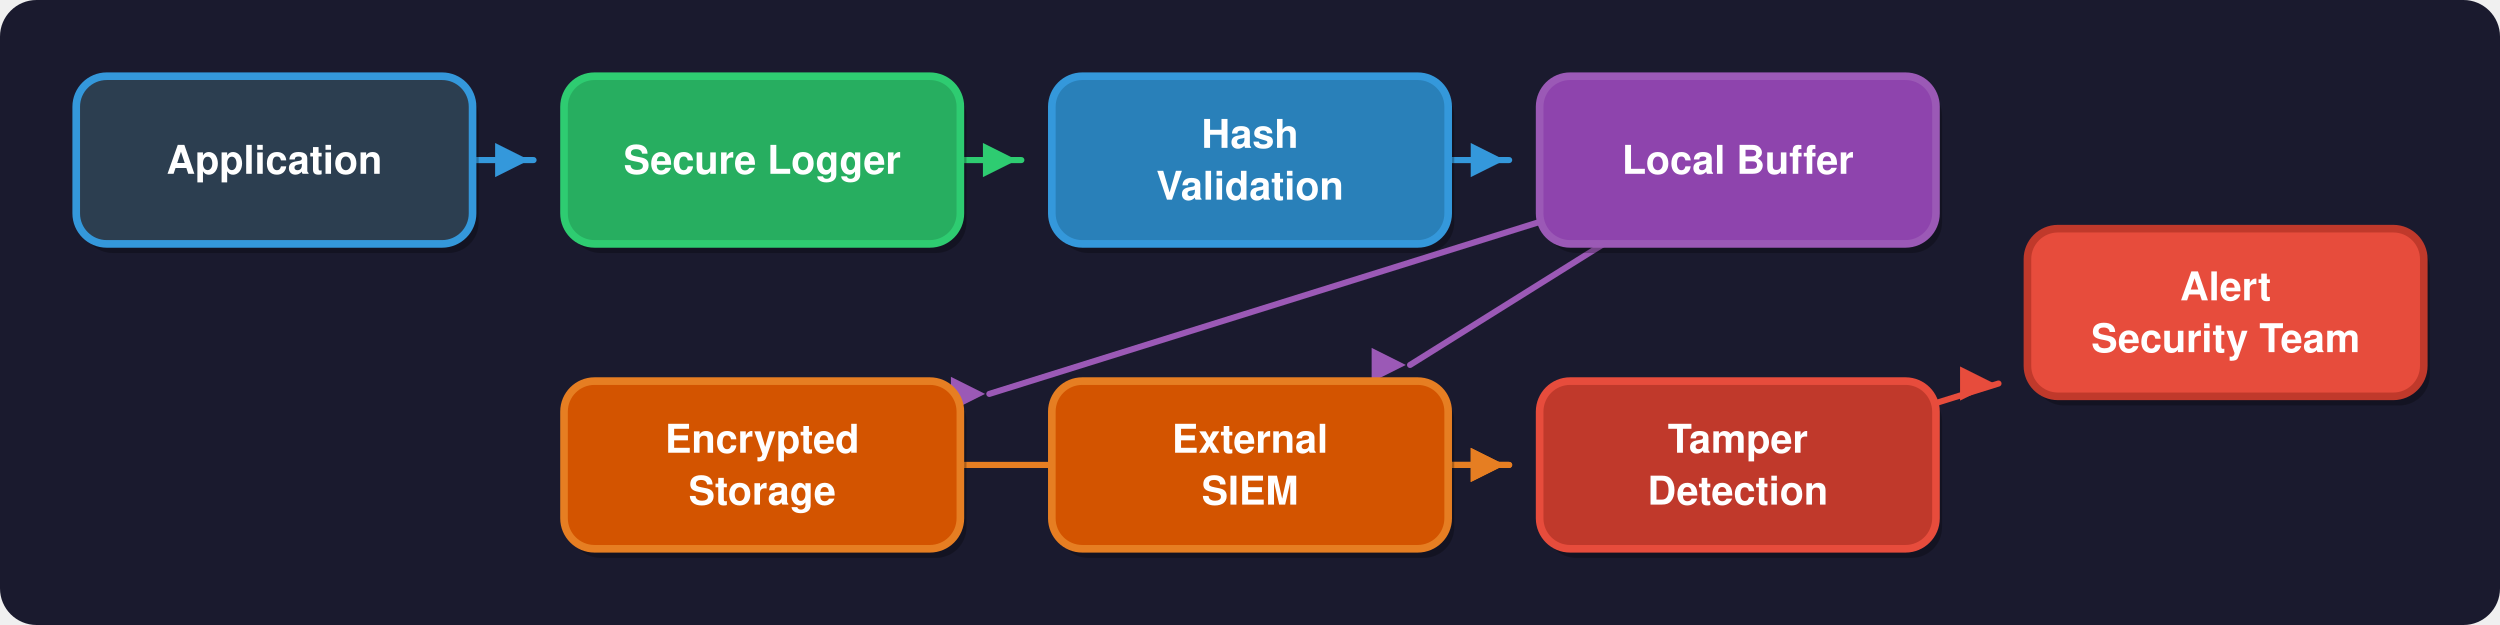
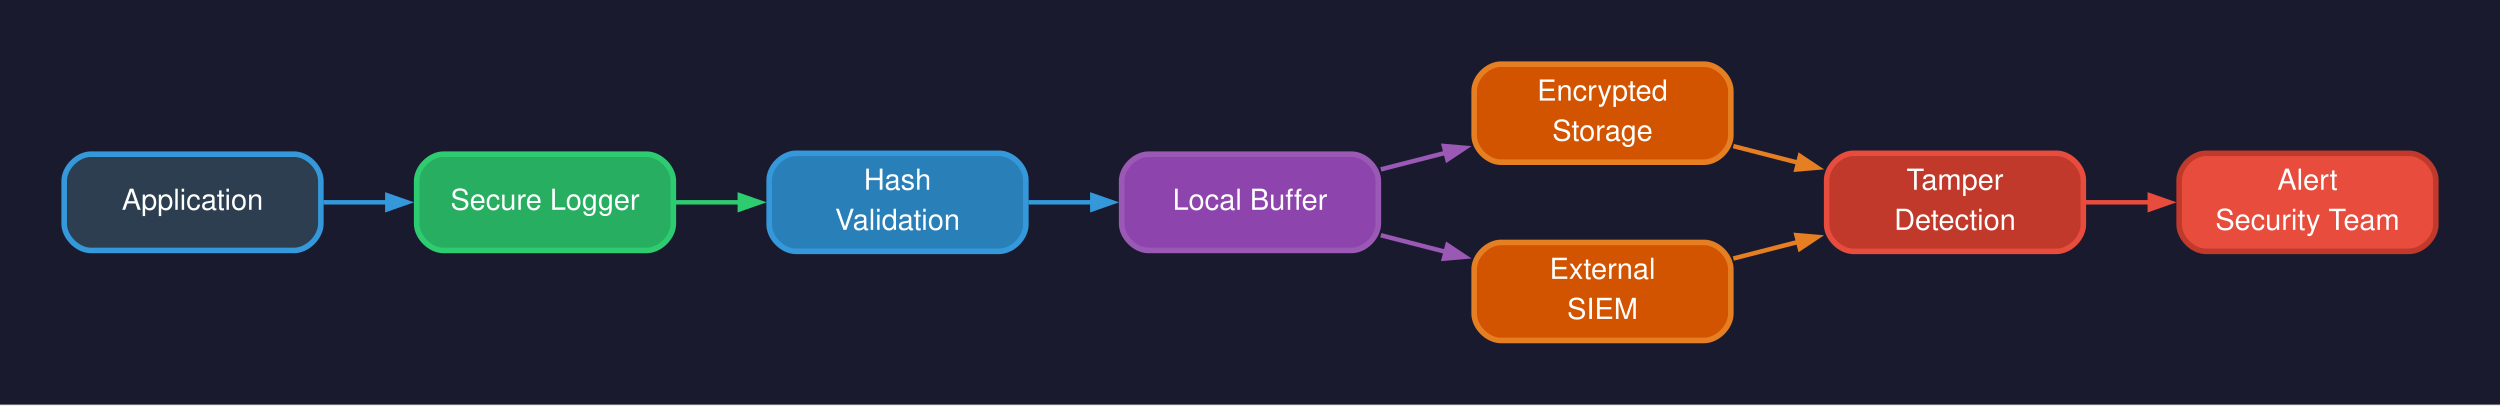
- <svg xmlns="http://www.w3.org/2000/svg" version="1.1" width="820" height="205" viewBox="-5 -5 820 205">
-   <defs>
-     <marker id="ah3498db" viewBox="0 0 10 10" refX="9" refY="5" markerWidth="7" markerHeight="7" orient="auto-start-auto">
-       <path d="M 0 1 L 8 5 L 0 9 z" fill="#3498db" />
-     </marker>
-     <marker id="ahe67e22" viewBox="0 0 10 10" refX="9" refY="5" markerWidth="7" markerHeight="7" orient="auto-start-auto">
-       <path d="M 0 1 L 8 5 L 0 9 z" fill="#e67e22" />
-     </marker>
-     <marker id="ah2ecc71" viewBox="0 0 10 10" refX="9" refY="5" markerWidth="7" markerHeight="7" orient="auto-start-auto">
-       <path d="M 0 1 L 8 5 L 0 9 z" fill="#2ecc71" />
-     </marker>
-     <marker id="ah9b59b6" viewBox="0 0 10 10" refX="9" refY="5" markerWidth="7" markerHeight="7" orient="auto-start-auto">
-       <path d="M 0 1 L 8 5 L 0 9 z" fill="#9b59b6" />
-     </marker>
-     <marker id="ahe74c3c" viewBox="0 0 10 10" refX="9" refY="5" markerWidth="7" markerHeight="7" orient="auto-start-auto">
-       <path d="M 0 1 L 8 5 L 0 9 z" fill="#e74c3c" />
-     </marker>
-   </defs>
-   <rect x="-5" y="-5" width="820" height="205" fill="#1a1a2e" rx="12" ry="12" />
-   <line x1="150.0" y1="47.5" x2="170.0" y2="47.5" stroke="#3498db" stroke-width="2" stroke-linecap="round" marker-end="url(#ah3498db)" />
-   <line x1="310.0" y1="47.5" x2="330.0" y2="47.5" stroke="#2ecc71" stroke-width="2" stroke-linecap="round" marker-end="url(#ah2ecc71)" />
-   <line x1="470.0" y1="47.5" x2="490.0" y2="47.5" stroke="#3498db" stroke-width="2" stroke-linecap="round" marker-end="url(#ah3498db)" />
-   <line x1="500.0" y1="67.8" x2="319.5" y2="124.2" stroke="#9b59b6" stroke-width="2" stroke-linecap="round" marker-end="url(#ah9b59b6)" />
-   <line x1="521.0" y1="75.0" x2="457.5" y2="114.7" stroke="#9b59b6" stroke-width="2" stroke-linecap="round" marker-end="url(#ah9b59b6)" />
-   <line x1="310.0" y1="147.5" x2="490.0" y2="147.5" stroke="#e67e22" stroke-width="2" stroke-linecap="round" marker-end="url(#ahe67e22)" />
-   <line x1="470.0" y1="147.5" x2="490.0" y2="147.5" stroke="#e67e22" stroke-width="2" stroke-linecap="round" marker-end="url(#ahe67e22)" />
-   <line x1="630.0" y1="127.2" x2="650.5" y2="120.8" stroke="#e74c3c" stroke-width="2" stroke-linecap="round" marker-end="url(#ahe74c3c)" />
-   <rect x="22" y="23" width="130" height="55" rx="10" ry="10" fill="black" fill-opacity="0.25" />
-   <rect x="20" y="20" width="130" height="55" rx="10" ry="10" fill="#2c3e50" stroke="#3498db" stroke-width="2.5" />
-   <text x="85.0" y="52.0" text-anchor="middle" font-family="Segoe UI,Helvetica,Arial,sans-serif" font-size="13" font-weight="700" fill="#ffffff">Application</text>
-   <rect x="182" y="23" width="130" height="55" rx="10" ry="10" fill="black" fill-opacity="0.25" />
-   <rect x="180" y="20" width="130" height="55" rx="10" ry="10" fill="#27ae60" stroke="#2ecc71" stroke-width="2.5" />
-   <text x="245.0" y="52.0" text-anchor="middle" font-family="Segoe UI,Helvetica,Arial,sans-serif" font-size="13" font-weight="700" fill="#ffffff">Secure Logger</text>
-   <rect x="342" y="23" width="130" height="55" rx="10" ry="10" fill="black" fill-opacity="0.25" />
-   <rect x="340" y="20" width="130" height="55" rx="10" ry="10" fill="#2980b9" stroke="#3498db" stroke-width="2.5" />
-   <text x="405.0" y="43.5" text-anchor="middle" font-family="Segoe UI,Helvetica,Arial,sans-serif" font-size="13" font-weight="700" fill="#ffffff">Hash</text>
-   <text x="405.0" y="60.5" text-anchor="middle" font-family="Segoe UI,Helvetica,Arial,sans-serif" font-size="13" font-weight="700" fill="#ffffff">Validation</text>
-   <rect x="502" y="23" width="130" height="55" rx="10" ry="10" fill="black" fill-opacity="0.25" />
-   <rect x="500" y="20" width="130" height="55" rx="10" ry="10" fill="#8e44ad" stroke="#9b59b6" stroke-width="2.5" />
-   <text x="565.0" y="52.0" text-anchor="middle" font-family="Segoe UI,Helvetica,Arial,sans-serif" font-size="13" font-weight="700" fill="#ffffff">Local Buffer</text>
-   <rect x="182" y="123" width="130" height="55" rx="10" ry="10" fill="black" fill-opacity="0.25" />
-   <rect x="180" y="120" width="130" height="55" rx="10" ry="10" fill="#d35400" stroke="#e67e22" stroke-width="2.5" />
-   <text x="245.0" y="143.5" text-anchor="middle" font-family="Segoe UI,Helvetica,Arial,sans-serif" font-size="13" font-weight="700" fill="#ffffff">Encrypted</text>
-   <text x="245.0" y="160.5" text-anchor="middle" font-family="Segoe UI,Helvetica,Arial,sans-serif" font-size="13" font-weight="700" fill="#ffffff">Storage</text>
-   <rect x="342" y="123" width="130" height="55" rx="10" ry="10" fill="black" fill-opacity="0.25" />
-   <rect x="340" y="120" width="130" height="55" rx="10" ry="10" fill="#d35400" stroke="#e67e22" stroke-width="2.5" />
-   <text x="405.0" y="143.5" text-anchor="middle" font-family="Segoe UI,Helvetica,Arial,sans-serif" font-size="13" font-weight="700" fill="#ffffff">External</text>
-   <text x="405.0" y="160.5" text-anchor="middle" font-family="Segoe UI,Helvetica,Arial,sans-serif" font-size="13" font-weight="700" fill="#ffffff">SIEM</text>
-   <rect x="502" y="123" width="130" height="55" rx="10" ry="10" fill="black" fill-opacity="0.25" />
-   <rect x="500" y="120" width="130" height="55" rx="10" ry="10" fill="#c0392b" stroke="#e74c3c" stroke-width="2.5" />
-   <text x="565.0" y="143.5" text-anchor="middle" font-family="Segoe UI,Helvetica,Arial,sans-serif" font-size="13" font-weight="700" fill="#ffffff">Tamper</text>
-   <text x="565.0" y="160.5" text-anchor="middle" font-family="Segoe UI,Helvetica,Arial,sans-serif" font-size="13" font-weight="700" fill="#ffffff">Detection</text>
-   <rect x="662" y="73" width="130" height="55" rx="10" ry="10" fill="black" fill-opacity="0.25" />
-   <rect x="660" y="70" width="130" height="55" rx="10" ry="10" fill="#e74c3c" stroke="#c0392b" stroke-width="2.5" />
-   <text x="725.0" y="93.5" text-anchor="middle" font-family="Segoe UI,Helvetica,Arial,sans-serif" font-size="13" font-weight="700" fill="#ffffff">Alert</text>
-   <text x="725.0" y="110.5" text-anchor="middle" font-family="Segoe UI,Helvetica,Arial,sans-serif" font-size="13" font-weight="700" fill="#ffffff">Security Team</text>
+ <svg xmlns="http://www.w3.org/2000/svg" width="1122pt" height="182pt" viewBox="0.00 0.00 1122.00 182.00">
+   <g id="graph0" class="graph" transform="scale(1 1) rotate(0) translate(28.8 152.8)">
+     <polygon fill="#1a1a2e" stroke="none" points="-28.8,28.8 -28.8,-152.8 1093.2,-152.8 1093.2,28.8 -28.8,28.8" />
+     <g id="node1" class="node">
+       <path fill="#2c3e50" stroke="#3498db" stroke-width="2.5" d="M103.2,-83.6C103.2,-83.6 12,-83.6 12,-83.6 6,-83.6 0,-77.6 0,-71.6 0,-71.6 0,-52.4 0,-52.4 0,-46.4 6,-40.4 12,-40.4 12,-40.4 103.2,-40.4 103.2,-40.4 109.2,-40.4 115.2,-46.4 115.2,-52.4 115.2,-52.4 115.2,-71.6 115.2,-71.6 115.2,-77.6 109.2,-83.6 103.2,-83.6" />
+       <text xml:space="preserve" text-anchor="middle" x="57.6" y="-58.65" font-family="Segoe UI,Helvetica,Arial,sans-serif" font-size="13.00" fill="white">Application</text>
+     </g>
+     <g id="node2" class="node">
+       <path fill="#27ae60" stroke="#2ecc71" stroke-width="2.5" d="M261.4,-83.6C261.4,-83.6 170.2,-83.6 170.2,-83.6 164.2,-83.6 158.2,-77.6 158.2,-71.6 158.2,-71.6 158.2,-52.4 158.2,-52.4 158.2,-46.4 164.2,-40.4 170.2,-40.4 170.2,-40.4 261.4,-40.4 261.4,-40.4 267.4,-40.4 273.4,-46.4 273.4,-52.4 273.4,-52.4 273.4,-71.6 273.4,-71.6 273.4,-77.6 267.4,-83.6 261.4,-83.6" />
+       <text xml:space="preserve" text-anchor="middle" x="215.8" y="-58.65" font-family="Segoe UI,Helvetica,Arial,sans-serif" font-size="13.00" fill="white">Secure Logger</text>
+     </g>
+     <g id="edge1" class="edge">
+       <path fill="none" stroke="#3498db" stroke-width="2" d="M116.32,-62C125.67,-62 135.44,-62 145.03,-62" />
+       <polygon fill="#3498db" stroke="#3498db" stroke-width="2" points="145.03,-65.15 154.03,-62 145.03,-58.85 145.03,-65.15" />
+     </g>
+     <g id="node3" class="node">
+       <path fill="#2980b9" stroke="#3498db" stroke-width="2.5" d="M419.6,-84C419.6,-84 328.4,-84 328.4,-84 322.4,-84 316.4,-78 316.4,-72 316.4,-72 316.4,-52 316.4,-52 316.4,-46 322.4,-40 328.4,-40 328.4,-40 419.6,-40 419.6,-40 425.6,-40 431.6,-46 431.6,-52 431.6,-52 431.6,-72 431.6,-72 431.6,-78 425.6,-84 419.6,-84" />
+       <text xml:space="preserve" text-anchor="middle" x="374" y="-67.65" font-family="Segoe UI,Helvetica,Arial,sans-serif" font-size="13.00" fill="white">Hash</text>
+       <text xml:space="preserve" text-anchor="middle" x="374" y="-49.65" font-family="Segoe UI,Helvetica,Arial,sans-serif" font-size="13.00" fill="white">Validation</text>
+     </g>
+     <g id="edge2" class="edge">
+       <path fill="none" stroke="#2ecc71" stroke-width="2" d="M274.52,-62C283.87,-62 293.64,-62 303.23,-62" />
+       <polygon fill="#2ecc71" stroke="#2ecc71" stroke-width="2" points="303.23,-65.15 312.23,-62 303.23,-58.85 303.23,-65.15" />
+     </g>
+     <g id="node4" class="node">
+       <path fill="#8e44ad" stroke="#9b59b6" stroke-width="2.5" d="M577.8,-83.6C577.8,-83.6 486.6,-83.6 486.6,-83.6 480.6,-83.6 474.6,-77.6 474.6,-71.6 474.6,-71.6 474.6,-52.4 474.6,-52.4 474.6,-46.4 480.6,-40.4 486.6,-40.4 486.6,-40.4 577.8,-40.4 577.8,-40.4 583.8,-40.4 589.8,-46.4 589.8,-52.4 589.8,-52.4 589.8,-71.6 589.8,-71.6 589.8,-77.6 583.8,-83.6 577.8,-83.6" />
+       <text xml:space="preserve" text-anchor="middle" x="532.2" y="-58.65" font-family="Segoe UI,Helvetica,Arial,sans-serif" font-size="13.00" fill="white">Local Buffer</text>
+     </g>
+     <g id="edge3" class="edge">
+       <path fill="none" stroke="#3498db" stroke-width="2" d="M432.72,-62C442.07,-62 451.84,-62 461.43,-62" />
+       <polygon fill="#3498db" stroke="#3498db" stroke-width="2" points="461.43,-65.15 470.43,-62 461.43,-58.85 461.43,-65.15" />
+     </g>
+     <g id="node5" class="node">
+       <path fill="#d35400" stroke="#e67e22" stroke-width="2.5" d="M736,-124C736,-124 644.8,-124 644.8,-124 638.8,-124 632.8,-118 632.8,-112 632.8,-112 632.8,-92 632.8,-92 632.8,-86 638.8,-80 644.8,-80 644.8,-80 736,-80 736,-80 742,-80 748,-86 748,-92 748,-92 748,-112 748,-112 748,-118 742,-124 736,-124" />
+       <text xml:space="preserve" text-anchor="middle" x="690.4" y="-107.65" font-family="Segoe UI,Helvetica,Arial,sans-serif" font-size="13.00" fill="white">Encrypted</text>
+       <text xml:space="preserve" text-anchor="middle" x="690.4" y="-89.65" font-family="Segoe UI,Helvetica,Arial,sans-serif" font-size="13.00" fill="white">Storage</text>
+     </g>
+     <g id="edge4" class="edge">
+       <path fill="none" stroke="#9b59b6" stroke-width="2" d="M590.92,-76.78C600.48,-79.23 610.47,-81.79 620.27,-84.3" />
+       <polygon fill="#9b59b6" stroke="#9b59b6" stroke-width="2" points="619.22,-87.28 628.72,-86.46 620.79,-81.18 619.22,-87.28" />
+     </g>
+     <g id="node6" class="node">
+       <path fill="#d35400" stroke="#e67e22" stroke-width="2.5" d="M736,-44C736,-44 644.8,-44 644.8,-44 638.8,-44 632.8,-38 632.8,-32 632.8,-32 632.8,-12 632.8,-12 632.8,-6 638.8,0 644.8,0 644.8,0 736,0 736,0 742,0 748,-6 748,-12 748,-12 748,-32 748,-32 748,-38 742,-44 736,-44" />
+       <text xml:space="preserve" text-anchor="middle" x="690.4" y="-27.65" font-family="Segoe UI,Helvetica,Arial,sans-serif" font-size="13.00" fill="white">External</text>
+       <text xml:space="preserve" text-anchor="middle" x="690.4" y="-9.65" font-family="Segoe UI,Helvetica,Arial,sans-serif" font-size="13.00" fill="white">SIEM</text>
+     </g>
+     <g id="edge5" class="edge">
+       <path fill="none" stroke="#9b59b6" stroke-width="2" d="M590.92,-47.22C600.48,-44.77 610.47,-42.21 620.27,-39.7" />
+       <polygon fill="#9b59b6" stroke="#9b59b6" stroke-width="2" points="620.79,-42.82 628.72,-37.54 619.22,-36.72 620.79,-42.82" />
+     </g>
+     <g id="node7" class="node">
+       <path fill="#c0392b" stroke="#e74c3c" stroke-width="2.5" d="M894.2,-84C894.2,-84 803,-84 803,-84 797,-84 791,-78 791,-72 791,-72 791,-52 791,-52 791,-46 797,-40 803,-40 803,-40 894.2,-40 894.2,-40 900.2,-40 906.2,-46 906.2,-52 906.2,-52 906.2,-72 906.2,-72 906.2,-78 900.2,-84 894.2,-84" />
+       <text xml:space="preserve" text-anchor="middle" x="848.6" y="-67.65" font-family="Segoe UI,Helvetica,Arial,sans-serif" font-size="13.00" fill="white">Tamper</text>
+       <text xml:space="preserve" text-anchor="middle" x="848.6" y="-49.65" font-family="Segoe UI,Helvetica,Arial,sans-serif" font-size="13.00" fill="white">Detection</text>
+     </g>
+     <g id="edge6" class="edge">
+       <path fill="none" stroke="#e67e22" stroke-width="2" d="M749.12,-87.22C758.68,-84.77 768.67,-82.21 778.47,-79.7" />
+       <polygon fill="#e67e22" stroke="#e67e22" stroke-width="2" points="778.99,-82.82 786.92,-77.54 777.42,-76.72 778.99,-82.82" />
+     </g>
+     <g id="edge7" class="edge">
+       <path fill="none" stroke="#e67e22" stroke-width="2" d="M749.12,-36.78C758.68,-39.23 768.67,-41.79 778.47,-44.3" />
+       <polygon fill="#e67e22" stroke="#e67e22" stroke-width="2" points="777.42,-47.28 786.92,-46.46 778.99,-41.18 777.42,-47.28" />
+     </g>
+     <g id="node8" class="node">
+       <path fill="#e74c3c" stroke="#c0392b" stroke-width="2.5" d="M1052.4,-84C1052.4,-84 961.2,-84 961.2,-84 955.2,-84 949.2,-78 949.2,-72 949.2,-72 949.2,-52 949.2,-52 949.2,-46 955.2,-40 961.2,-40 961.2,-40 1052.4,-40 1052.4,-40 1058.4,-40 1064.4,-46 1064.4,-52 1064.4,-52 1064.4,-72 1064.4,-72 1064.4,-78 1058.4,-84 1052.4,-84" />
+       <text xml:space="preserve" text-anchor="middle" x="1006.8" y="-67.65" font-family="Segoe UI,Helvetica,Arial,sans-serif" font-size="13.00" fill="white">Alert</text>
+       <text xml:space="preserve" text-anchor="middle" x="1006.8" y="-49.65" font-family="Segoe UI,Helvetica,Arial,sans-serif" font-size="13.00" fill="white">Security Team</text>
+     </g>
+     <g id="edge8" class="edge">
+       <path fill="none" stroke="#e74c3c" stroke-width="2" d="M907.32,-62C916.67,-62 926.44,-62 936.03,-62" />
+       <polygon fill="#e74c3c" stroke="#e74c3c" stroke-width="2" points="936.03,-65.15 945.03,-62 936.03,-58.85 936.03,-65.15" />
+     </g>
+   </g>
</svg>
